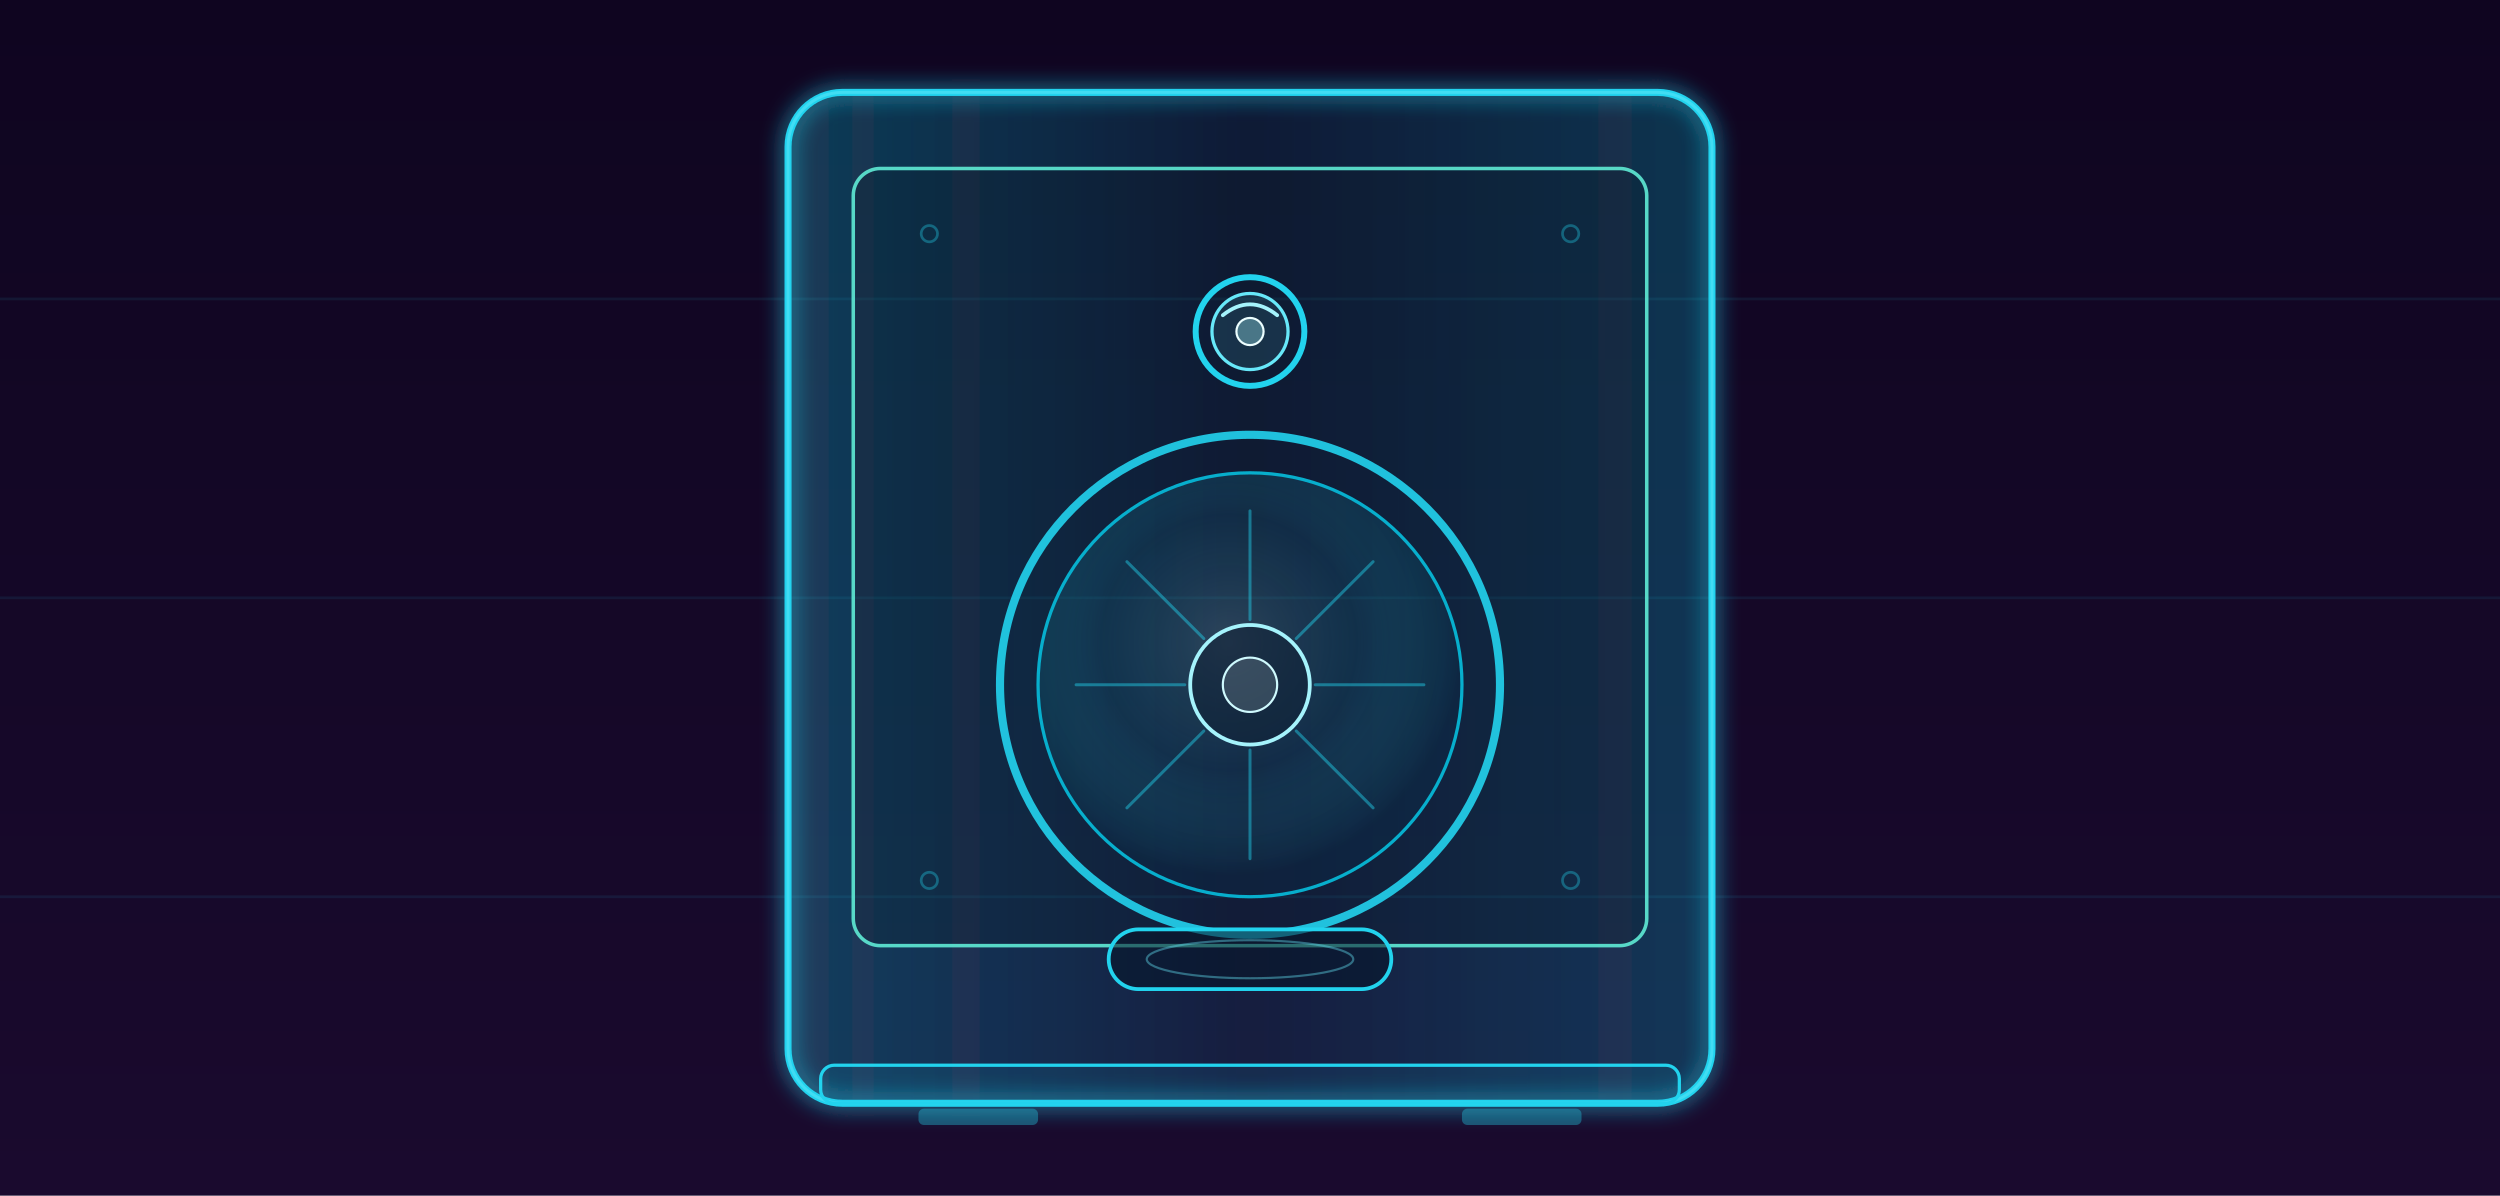
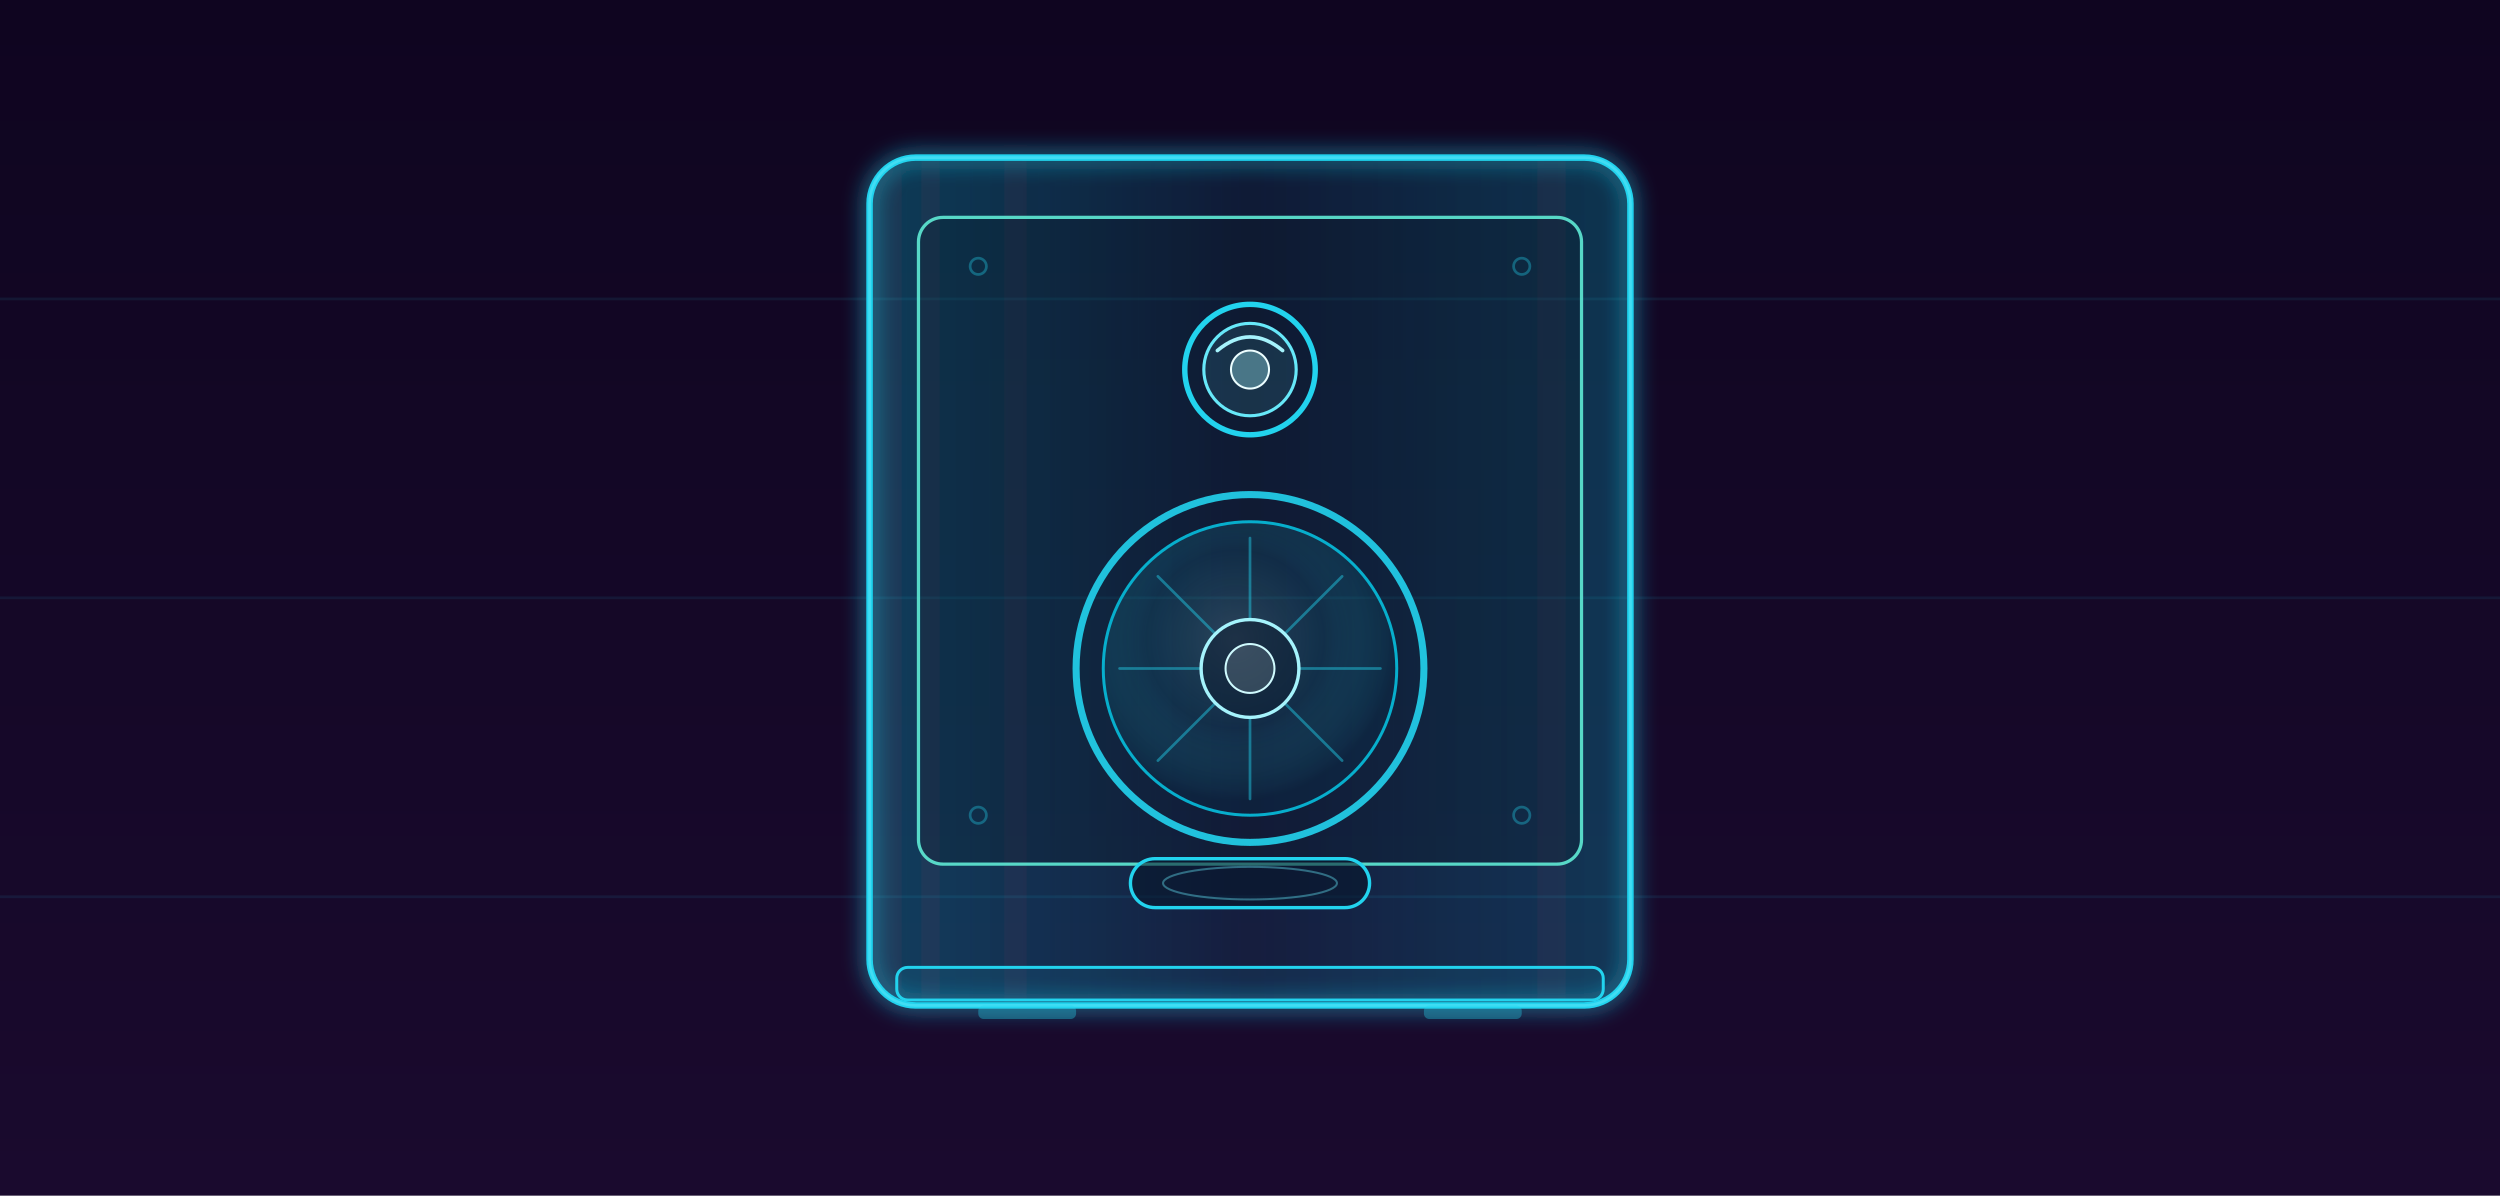
<svg xmlns="http://www.w3.org/2000/svg" width="920" height="440" viewBox="0 0 920 440" role="img" aria-labelledby="ncf-t ncf-d">
  <defs>
    <linearGradient id="ncf-sky" x1="0" y1="0" x2="0" y2="1">
      <stop offset="0%" stop-color="#0f0520" />
      <stop offset="100%" stop-color="#1a0a2e" />
    </linearGradient>
    <linearGradient id="ncf-cab" x1="0%" y1="0%" x2="100%" y2="0%">
      <stop offset="0%" stop-color="rgba(34,211,238,0.14)" />
      <stop offset="50%" stop-color="rgba(34,211,238,0.05)" />
      <stop offset="100%" stop-color="rgba(34,211,238,0.12)" />
    </linearGradient>
    <radialGradient id="ncf-cone" cx="45%" cy="40%" r="55%">
      <stop offset="0%" stop-color="rgba(165,243,252,0.2)" />
      <stop offset="55%" stop-color="rgba(34,211,238,0.1)" />
      <stop offset="100%" stop-color="rgba(8,47,73,0.35)" />
    </radialGradient>
    <filter id="ncf-edge" x="-15%" y="-15%" width="130%" height="130%">
      <feGaussianBlur in="SourceGraphic" stdDeviation="4" result="blur" />
      <feMerge>
        <feMergeNode in="blur" />
        <feMergeNode in="SourceGraphic" />
      </feMerge>
    </filter>
  </defs>
  <rect width="920" height="440" fill="url(#ncf-sky)" />
  <g stroke="#22d3ee" stroke-width="1" opacity="0.08">
    <line x1="0" y1="110" x2="920" y2="110" />
    <line x1="0" y1="220" x2="920" y2="220" />
    <line x1="0" y1="330" x2="920" y2="330" />
  </g>
-   <g transform="translate(290,34)">
-     <rect x="0" y="0" width="340" height="372" rx="20" fill="url(#ncf-cab)" stroke="#22d3ee" stroke-width="2.6" filter="url(#ncf-edge)" />
-     <rect x="0" y="0" width="340" height="372" rx="20" fill="none" stroke="#67e8f9" stroke-width="1.1" opacity="0.45" />
-     <rect x="24" y="28" width="292" height="286" rx="10" fill="rgba(8,20,35,0.25)" stroke="#5eead4" stroke-width="1.3" opacity="0.9" />
+   <g transform="translate(320,58)">
+     <rect x="0" y="0" width="280" height="312" rx="17" fill="url(#ncf-cab)" stroke="#22d3ee" stroke-width="2.4" filter="url(#ncf-edge)" />
+     <rect x="0" y="0" width="280" height="312" rx="17" fill="none" stroke="#67e8f9" stroke-width="1" opacity="0.45" />
+     <rect x="18" y="22" width="244" height="238" rx="9" fill="rgba(8,20,35,0.25)" stroke="#5eead4" stroke-width="1.2" opacity="0.9" />
    <g stroke="#22d3ee" stroke-width="1" opacity="0.35" fill="none">
-       <circle cx="52" cy="52" r="3" />
-       <circle cx="288" cy="52" r="3" />
-       <circle cx="52" cy="290" r="3" />
-       <circle cx="288" cy="290" r="3" />
+       <circle cx="40" cy="40" r="3" />
+       <circle cx="240" cy="40" r="3" />
+       <circle cx="40" cy="242" r="3" />
+       <circle cx="240" cy="242" r="3" />
    </g>
-     <g transform="translate(170,88)">
-       <circle r="20" fill="none" stroke="#22d3ee" stroke-width="2.2" />
-       <circle r="14" fill="rgba(103,232,249,0.12)" stroke="#67e8f9" stroke-width="1.2" />
-       <path d="M -10 -6 Q 0 -14 10 -6" fill="none" stroke="#a5f3fc" stroke-width="1.4" stroke-linecap="round" />
-       <circle r="5" fill="rgba(165,243,252,0.35)" stroke="#ecfeff" stroke-width="0.8" />
+     <g transform="translate(140,78)">
+       <circle r="24" fill="none" stroke="#22d3ee" stroke-width="2" />
+       <circle r="17" fill="rgba(103,232,249,0.12)" stroke="#67e8f9" stroke-width="1.15" />
+       <path d="M -12 -7 Q 0 -17 12 -7" fill="none" stroke="#a5f3fc" stroke-width="1.35" stroke-linecap="round" />
+       <circle r="7" fill="rgba(165,243,252,0.35)" stroke="#ecfeff" stroke-width="0.75" />
    </g>
-     <g transform="translate(170,218)">
-       <circle r="92" fill="none" stroke="#22d3ee" stroke-width="3" opacity="0.9" />
-       <circle r="78" fill="url(#ncf-cone)" stroke="#06b6d4" stroke-width="1.2" opacity="0.95" />
-       <g stroke="#22d3ee" stroke-width="1.1" stroke-linecap="round" opacity="0.45">
-         <line x1="0" y1="-24" x2="0" y2="-64" />
-         <line x1="17" y1="-17" x2="45.3" y2="-45.3" />
-         <line x1="24" y1="0" x2="64" y2="0" />
-         <line x1="17" y1="17" x2="45.3" y2="45.3" />
-         <line x1="0" y1="24" x2="0" y2="64" />
-         <line x1="-17" y1="17" x2="-45.3" y2="45.3" />
-         <line x1="-24" y1="0" x2="-64" y2="0" />
-         <line x1="-17" y1="-17" x2="-45.3" y2="-45.3" />
+     <g transform="translate(140,188)">
+       <circle r="64" fill="none" stroke="#22d3ee" stroke-width="2.6" opacity="0.9" />
+       <circle r="54" fill="url(#ncf-cone)" stroke="#06b6d4" stroke-width="1.1" opacity="0.95" />
+       <g stroke="#22d3ee" stroke-width="1" stroke-linecap="round" opacity="0.45">
+         <line x1="0" y1="-18" x2="0" y2="-48" />
+         <line x1="12.7" y1="-12.7" x2="33.9" y2="-33.9" />
+         <line x1="18" y1="0" x2="48" y2="0" />
+         <line x1="12.7" y1="12.7" x2="33.9" y2="33.9" />
+         <line x1="0" y1="18" x2="0" y2="48" />
+         <line x1="-12.7" y1="12.7" x2="-33.9" y2="33.9" />
+         <line x1="-18" y1="0" x2="-48" y2="0" />
+         <line x1="-12.7" y1="-12.7" x2="-33.9" y2="-33.9" />
      </g>
-       <circle r="22" fill="rgba(15,30,50,0.5)" stroke="#a5f3fc" stroke-width="1.4" />
-       <circle r="10" fill="rgba(236,254,255,0.15)" stroke="#cffafe" stroke-width="0.8" />
+       <circle r="18" fill="rgba(15,30,50,0.5)" stroke="#a5f3fc" stroke-width="1.25" />
+       <circle r="9" fill="rgba(236,254,255,0.15)" stroke="#cffafe" stroke-width="0.75" />
    </g>
-     <rect x="118" y="308" width="104" height="22" rx="11" fill="rgba(6,20,40,0.55)" stroke="#22d3ee" stroke-width="1.4" />
-     <ellipse cx="170" cy="319" rx="38" ry="7" fill="none" stroke="#67e8f9" stroke-width="0.8" opacity="0.4" />
-     <rect x="12" y="358" width="316" height="14" rx="5" fill="rgba(34,211,238,0.08)" stroke="#22d3ee" stroke-width="1.2" />
-     <rect x="48" y="374" width="44" height="6" rx="2" fill="#22d3ee" opacity="0.35" />
-     <rect x="248" y="374" width="44" height="6" rx="2" fill="#22d3ee" opacity="0.35" />
+     <rect x="96" y="258" width="88" height="18" rx="9" fill="rgba(6,20,40,0.55)" stroke="#22d3ee" stroke-width="1.25" />
+     <ellipse cx="140" cy="267" rx="32" ry="6" fill="none" stroke="#67e8f9" stroke-width="0.75" opacity="0.4" />
+     <rect x="10" y="298" width="260" height="12" rx="4" fill="rgba(34,211,238,0.08)" stroke="#22d3ee" stroke-width="1.1" />
+     <rect x="40" y="312" width="36" height="5" rx="2" fill="#22d3ee" opacity="0.35" />
+     <rect x="204" y="312" width="36" height="5" rx="2" fill="#22d3ee" opacity="0.35" />
  </g>
</svg>
